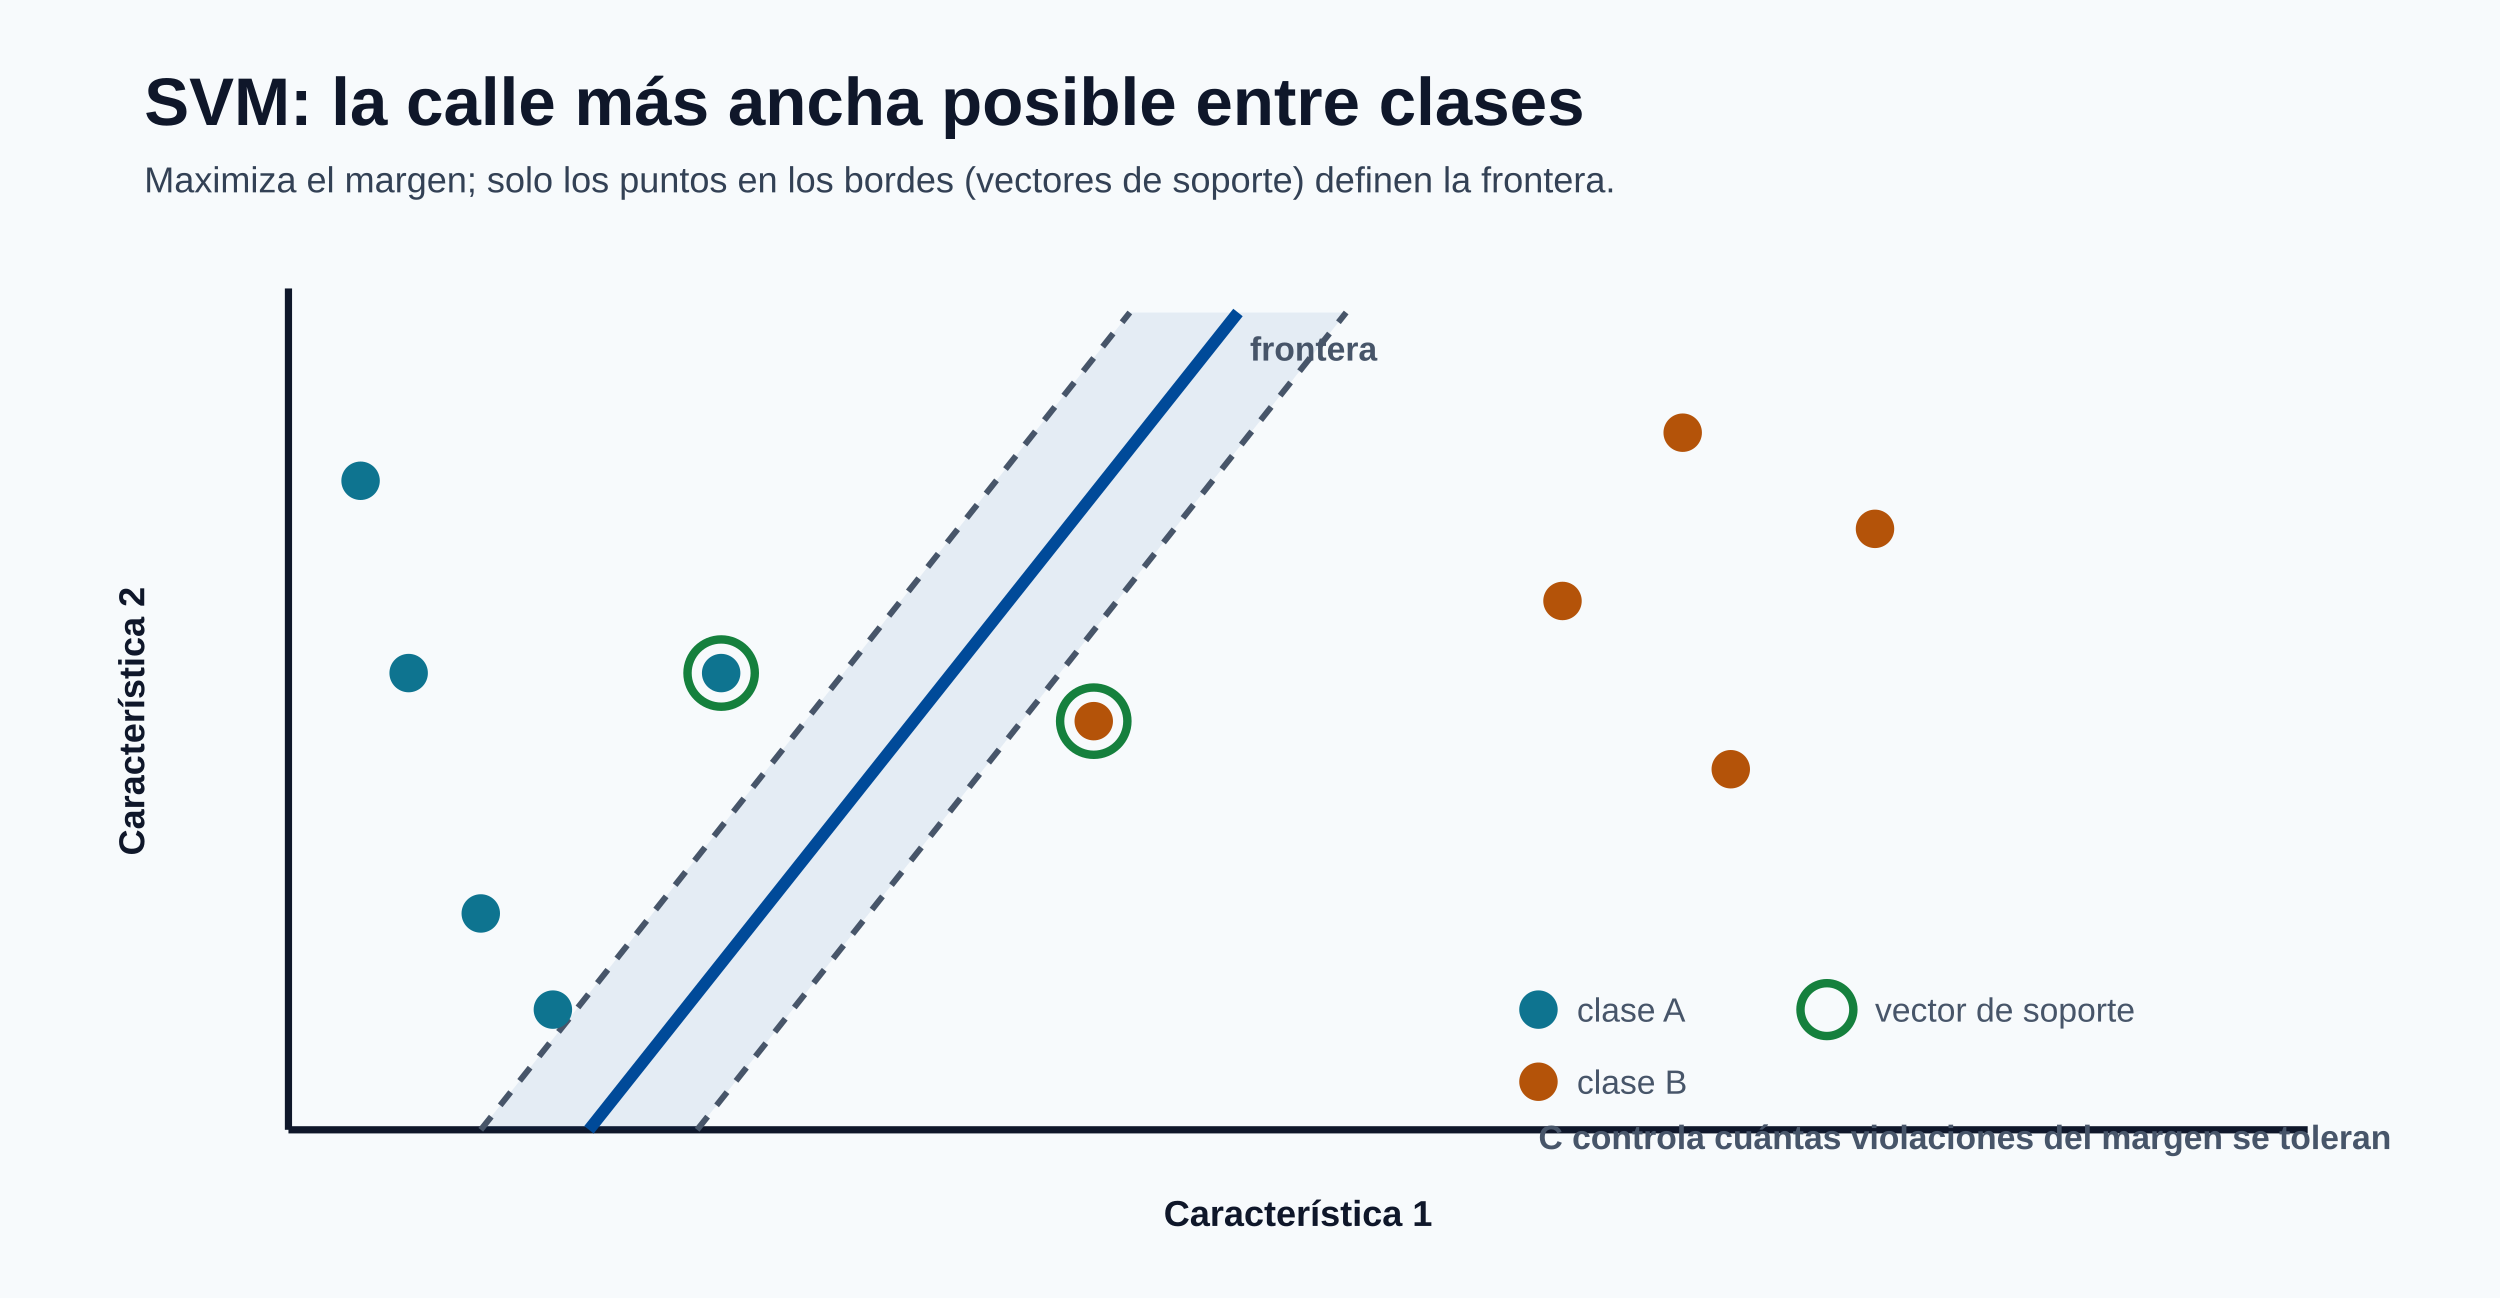
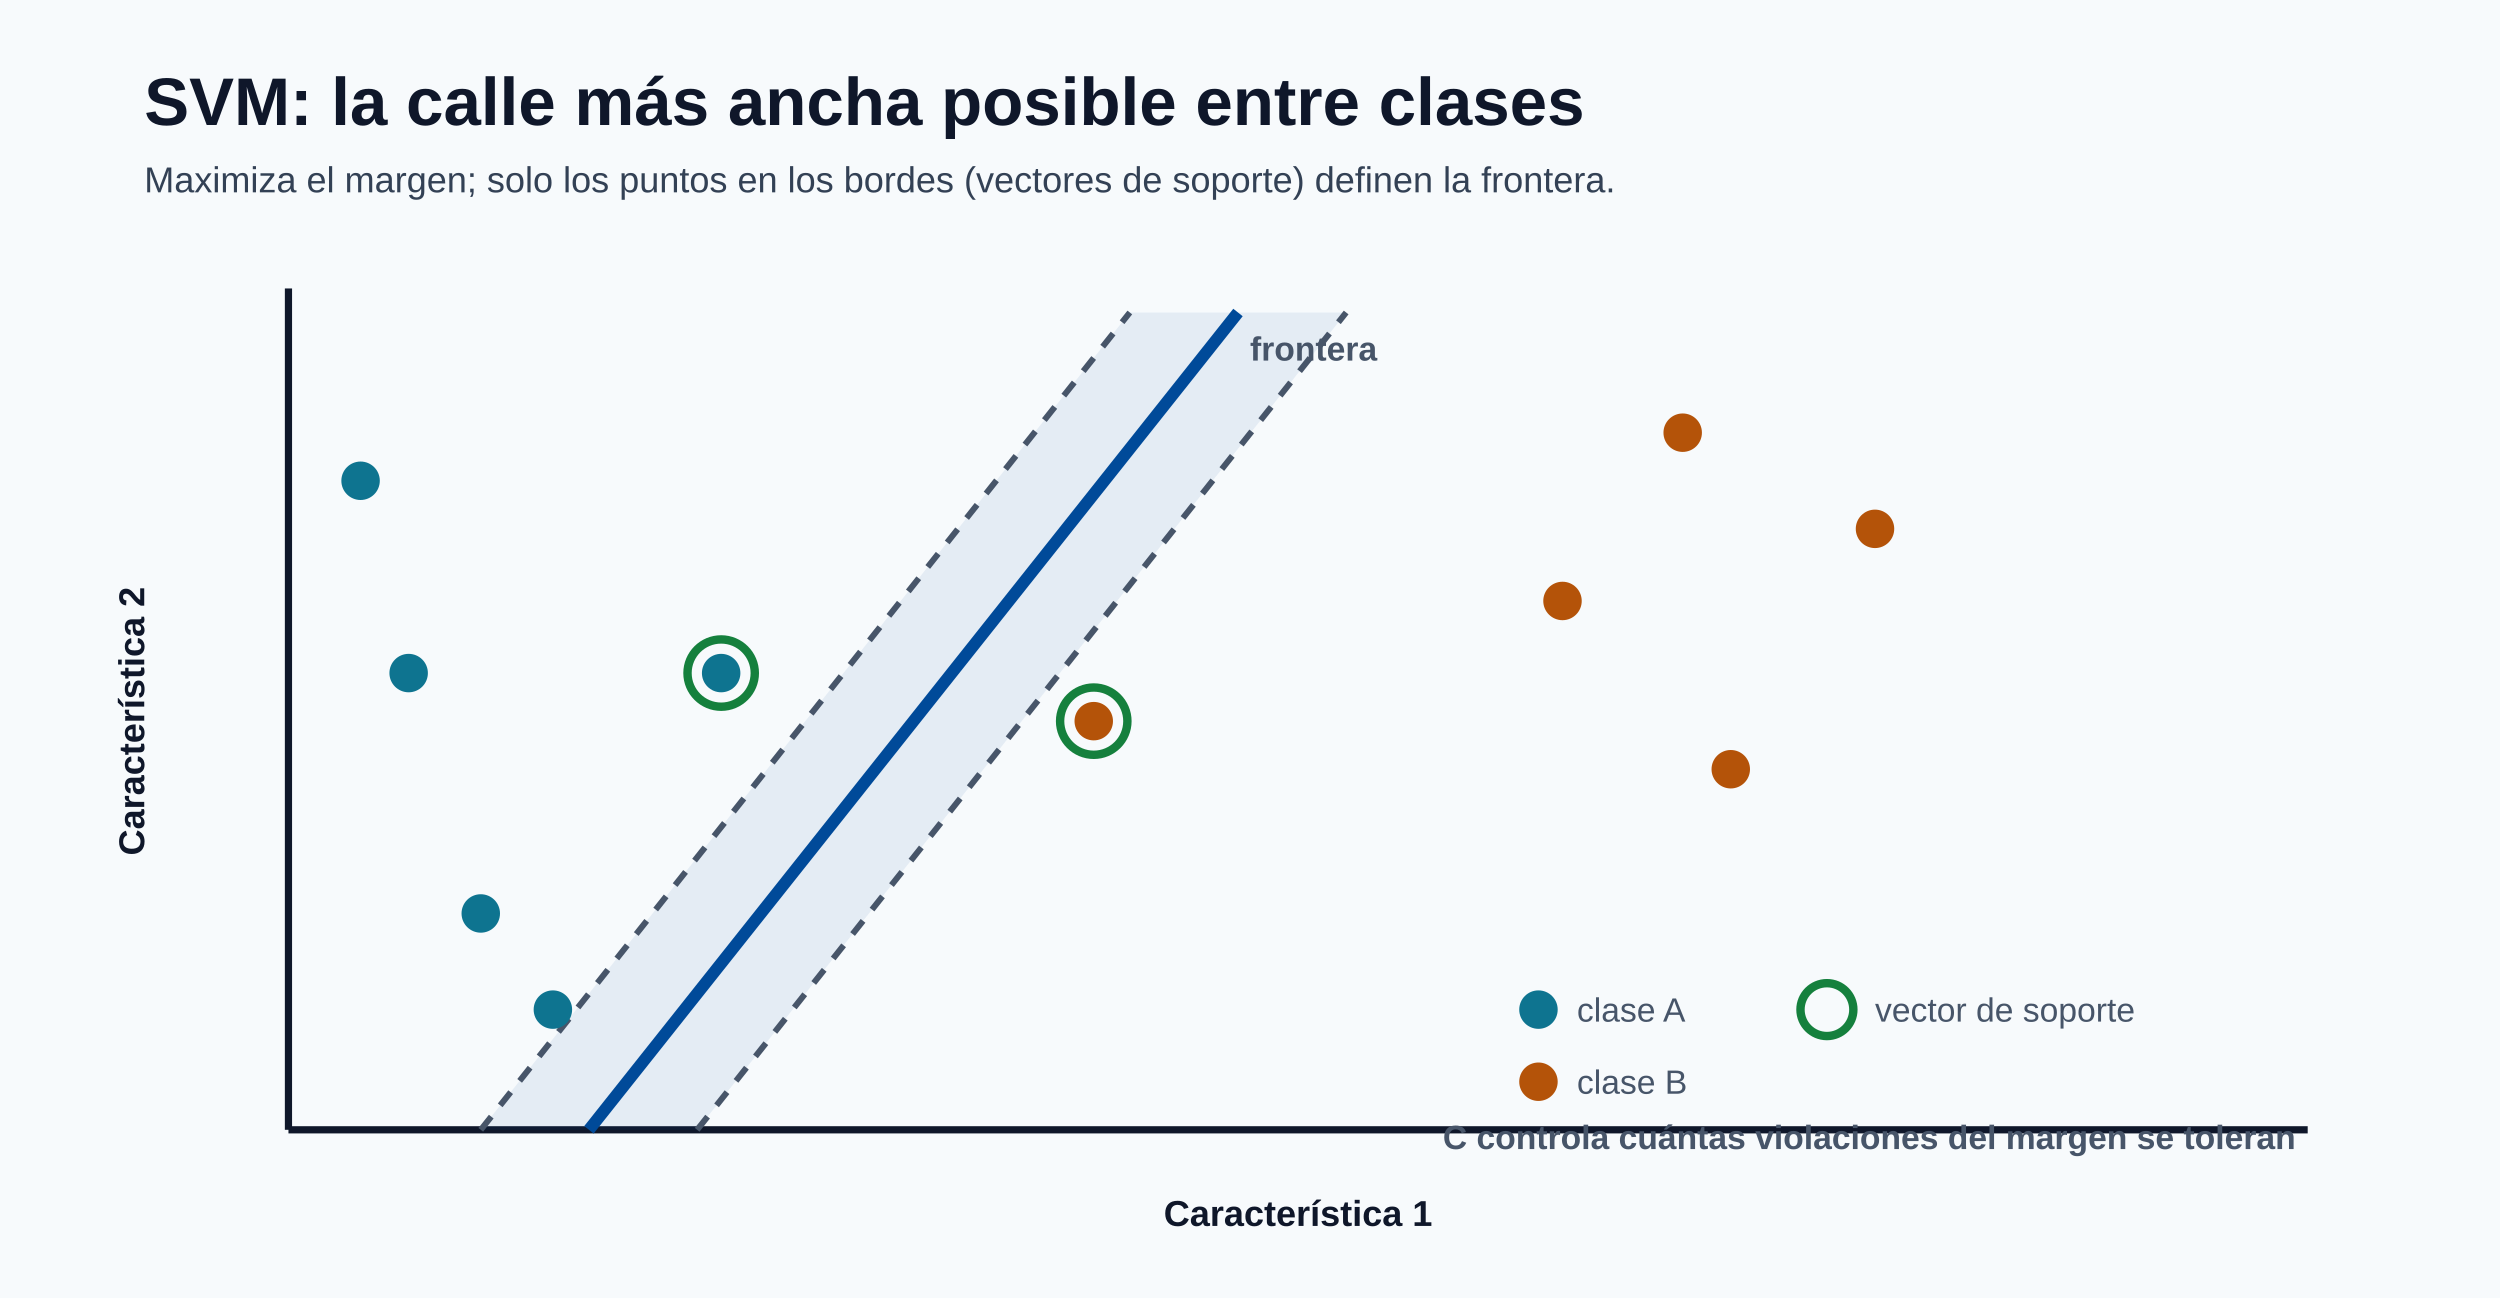
<svg xmlns="http://www.w3.org/2000/svg" width="1040" height="540" viewBox="0 0 1040 540" role="img" aria-labelledby="title desc">
  <defs>
    <style>
      .bg { fill: #f7fafc; }
      .title { fill: #0f172a; font-family: Segoe UI, Arial, sans-serif; font-size: 28px; font-weight: 700; }
      .subtitle { fill: #334155; font-family: Segoe UI, Arial, sans-serif; font-size: 15px; }
      .axis { stroke: #0f172a; stroke-width: 3; }
      .axis-label { fill: #0f172a; font-family: Segoe UI, Arial, sans-serif; font-size: 15px; font-weight: 700; }
      .boundary { fill: none; stroke: #004a99; stroke-width: 5; }
      .margin { fill: none; stroke: #475569; stroke-width: 2.5; stroke-dasharray: 7 6; }
      .street { fill: #004a99; opacity: 0.08; }
      .c0 { fill: #0e7490; }
      .c1 { fill: #b45309; }
      .sv { fill: none; stroke: #15803d; stroke-width: 3.5; }
      .note { fill: #475569; font-family: Segoe UI, Arial, sans-serif; font-size: 14px; }
    </style>
  </defs>
  <rect class="bg" x="0" y="0" width="1040" height="540" />
  <text class="title" x="60" y="52">SVM: la calle más ancha posible entre clases</text>
  <text class="subtitle" x="60" y="80">Maximiza el margen; solo los puntos en los bordes (vectores de soporte) definen la frontera.</text>
  <line class="axis" x1="120" y1="470" x2="960" y2="470" />
  <line class="axis" x1="120" y1="470" x2="120" y2="120" />
  <text class="axis-label" x="540" y="510" text-anchor="middle">Característica 1</text>
  <text class="axis-label" x="60" y="300" transform="rotate(-90 60 300)" text-anchor="middle">Característica 2</text>
  <polygon class="street" points="200,470 470,130 560,130 290,470" />
  <line class="boundary" x1="245" y1="470" x2="515" y2="130" />
  <line class="margin" x1="200" y1="470" x2="470" y2="130" />
  <line class="margin" x1="290" y1="470" x2="560" y2="130" />
  <text class="note" x="520" y="150" font-weight="700" fill="#004a99">frontera</text>
  <circle class="c0" cx="170" cy="280" r="8" />
  <circle class="c0" cx="200" cy="380" r="8" />
  <circle class="c0" cx="150" cy="200" r="8" />
  <circle class="c0" cx="230" cy="420" r="8" />
  <circle class="c0" cx="300" cy="280" r="8" />
  <circle class="sv" cx="300" cy="280" r="14" />
  <circle class="c1" cx="650" cy="250" r="8" />
  <circle class="c1" cx="720" cy="320" r="8" />
  <circle class="c1" cx="780" cy="220" r="8" />
  <circle class="c1" cx="700" cy="180" r="8" />
  <circle class="c1" cx="455" cy="300" r="8" />
  <circle class="sv" cx="455" cy="300" r="14" />
  <circle class="c0" cx="640" cy="420" r="8" />
  <text class="note" x="656" y="425">clase A</text>
  <circle class="c1" cx="640" cy="450" r="8" />
  <text class="note" x="656" y="455">clase B</text>
  <circle class="sv" cx="760" cy="420" r="11" />
  <text class="note" x="780" y="425">vector de soporte</text>
-   <text class="note" x="640" y="478" font-weight="700" fill="#15803d">C controla cuántas violaciones del margen se toleran</text>
+   <text class="note" x="955" y="478" text-anchor="end" font-weight="700" fill="#15803d">C controla cuántas violaciones del margen se toleran</text>
</svg>
